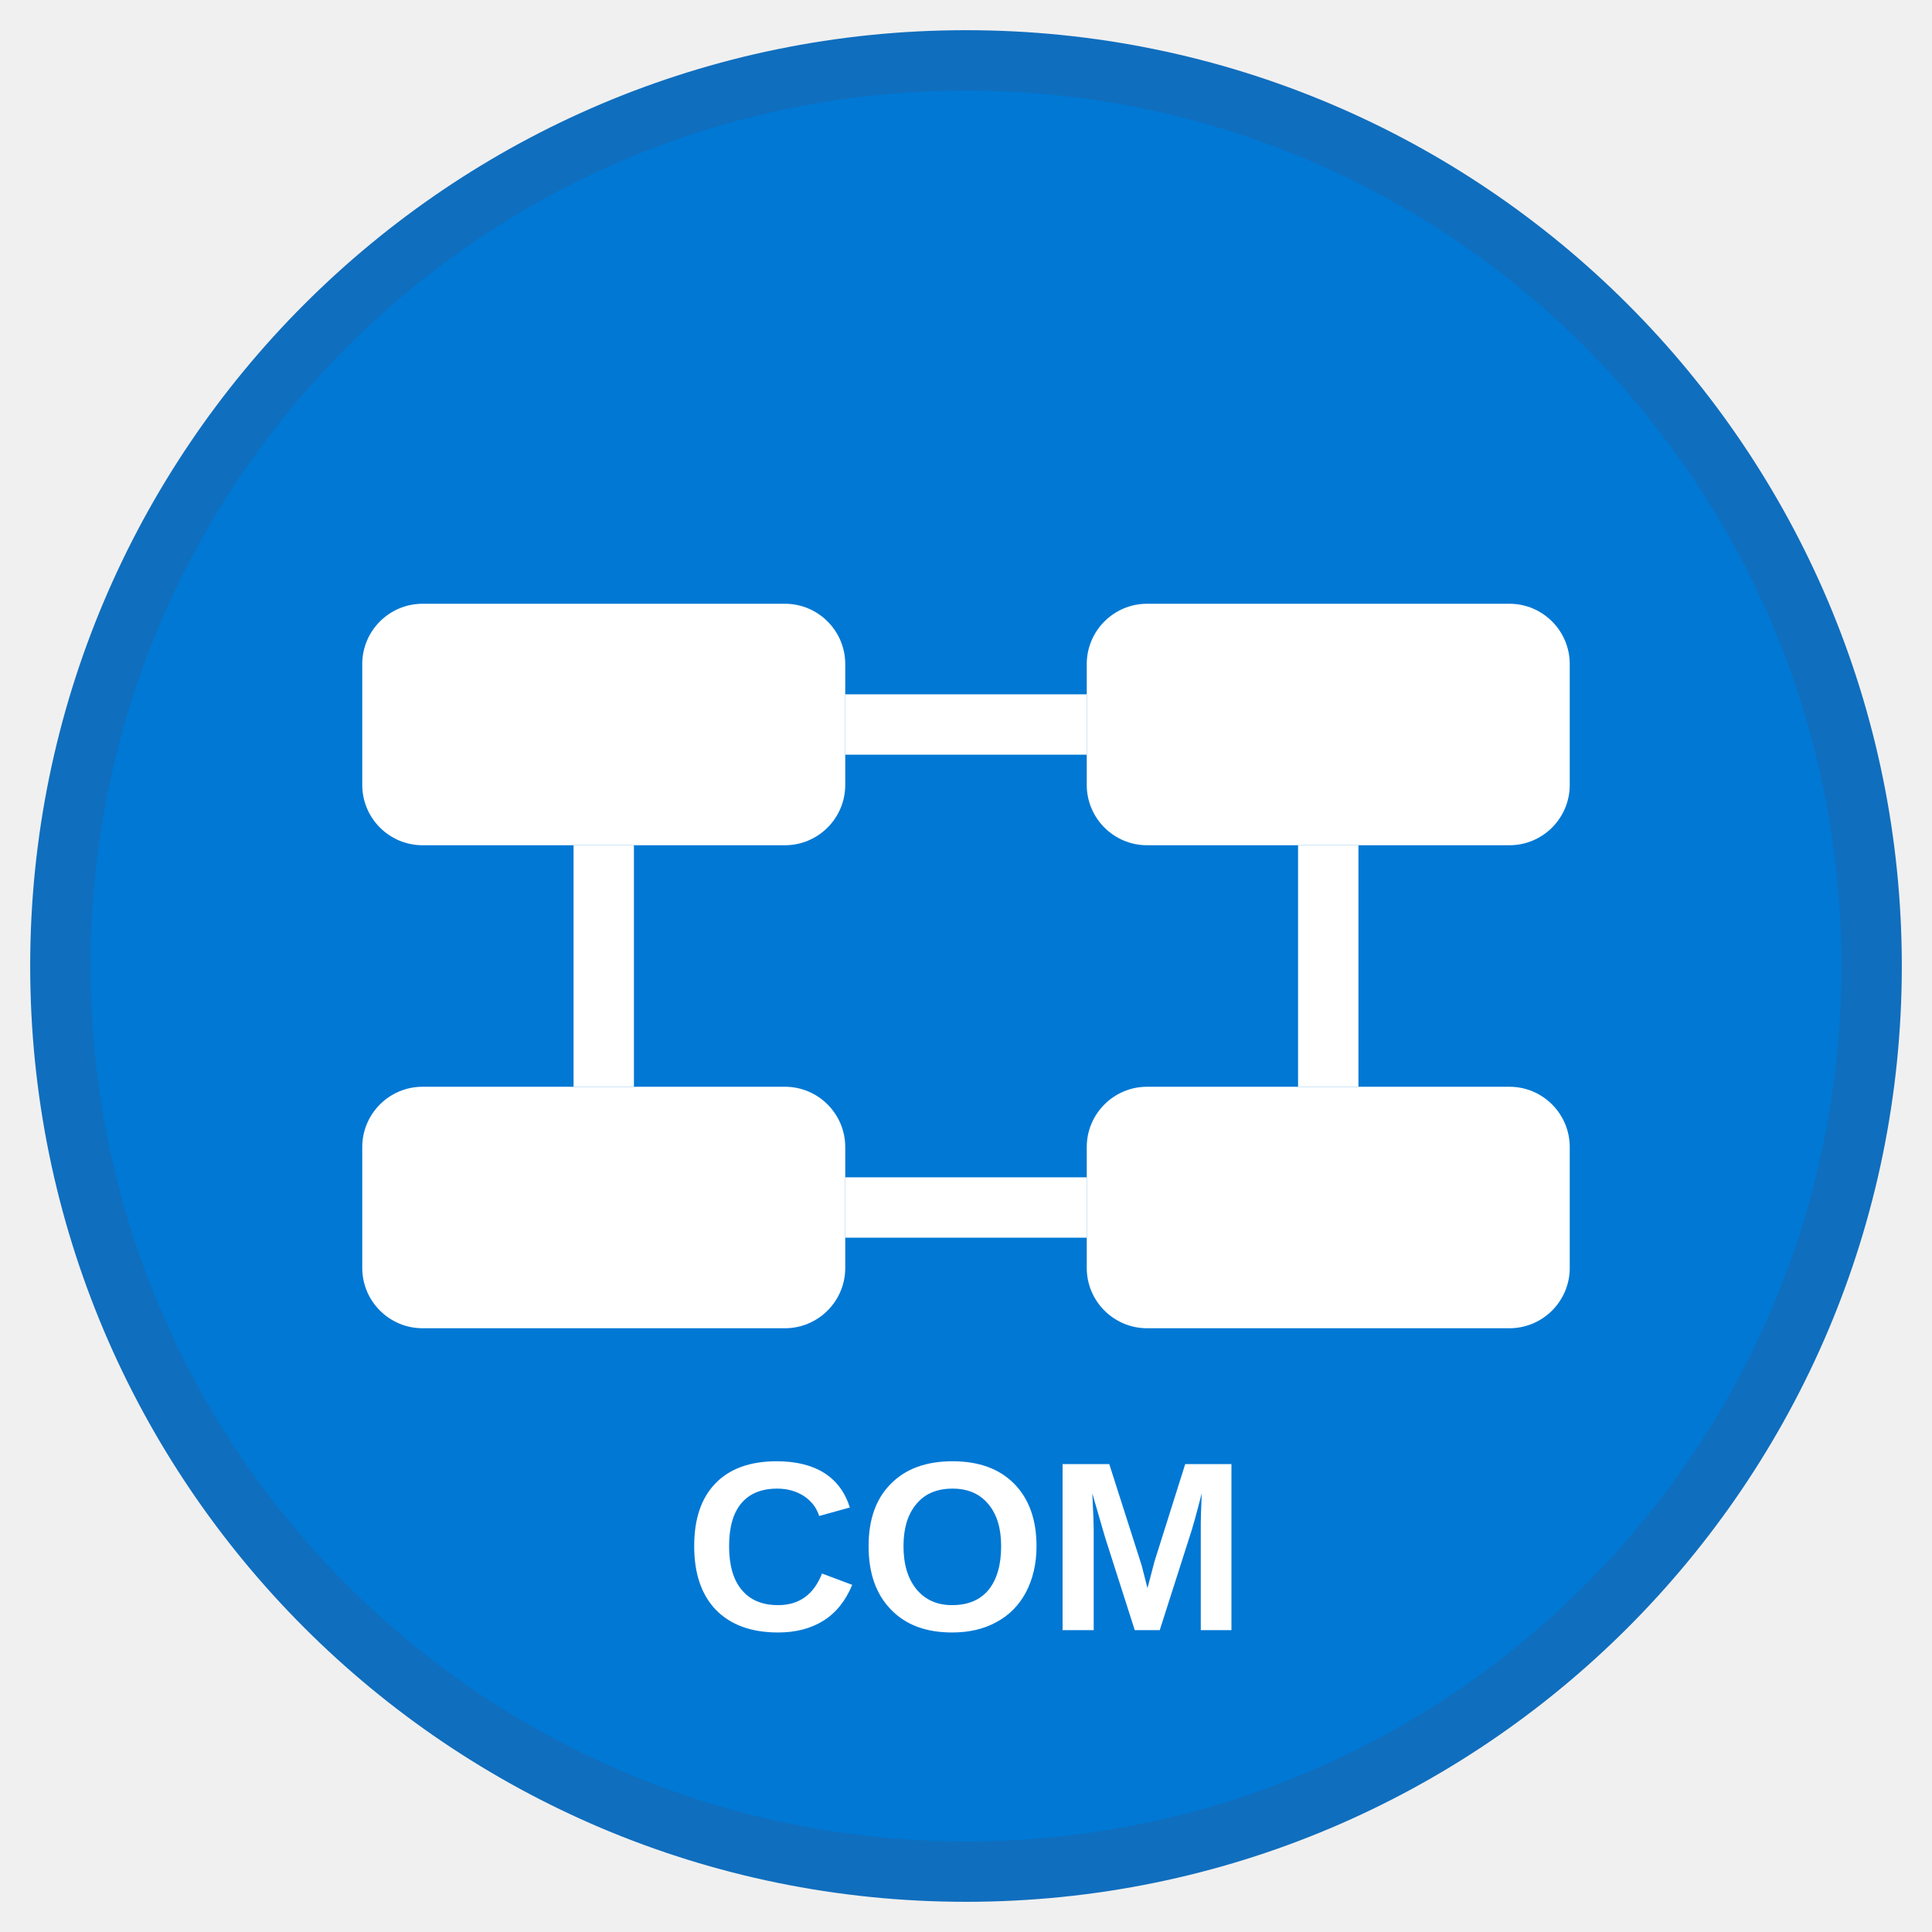
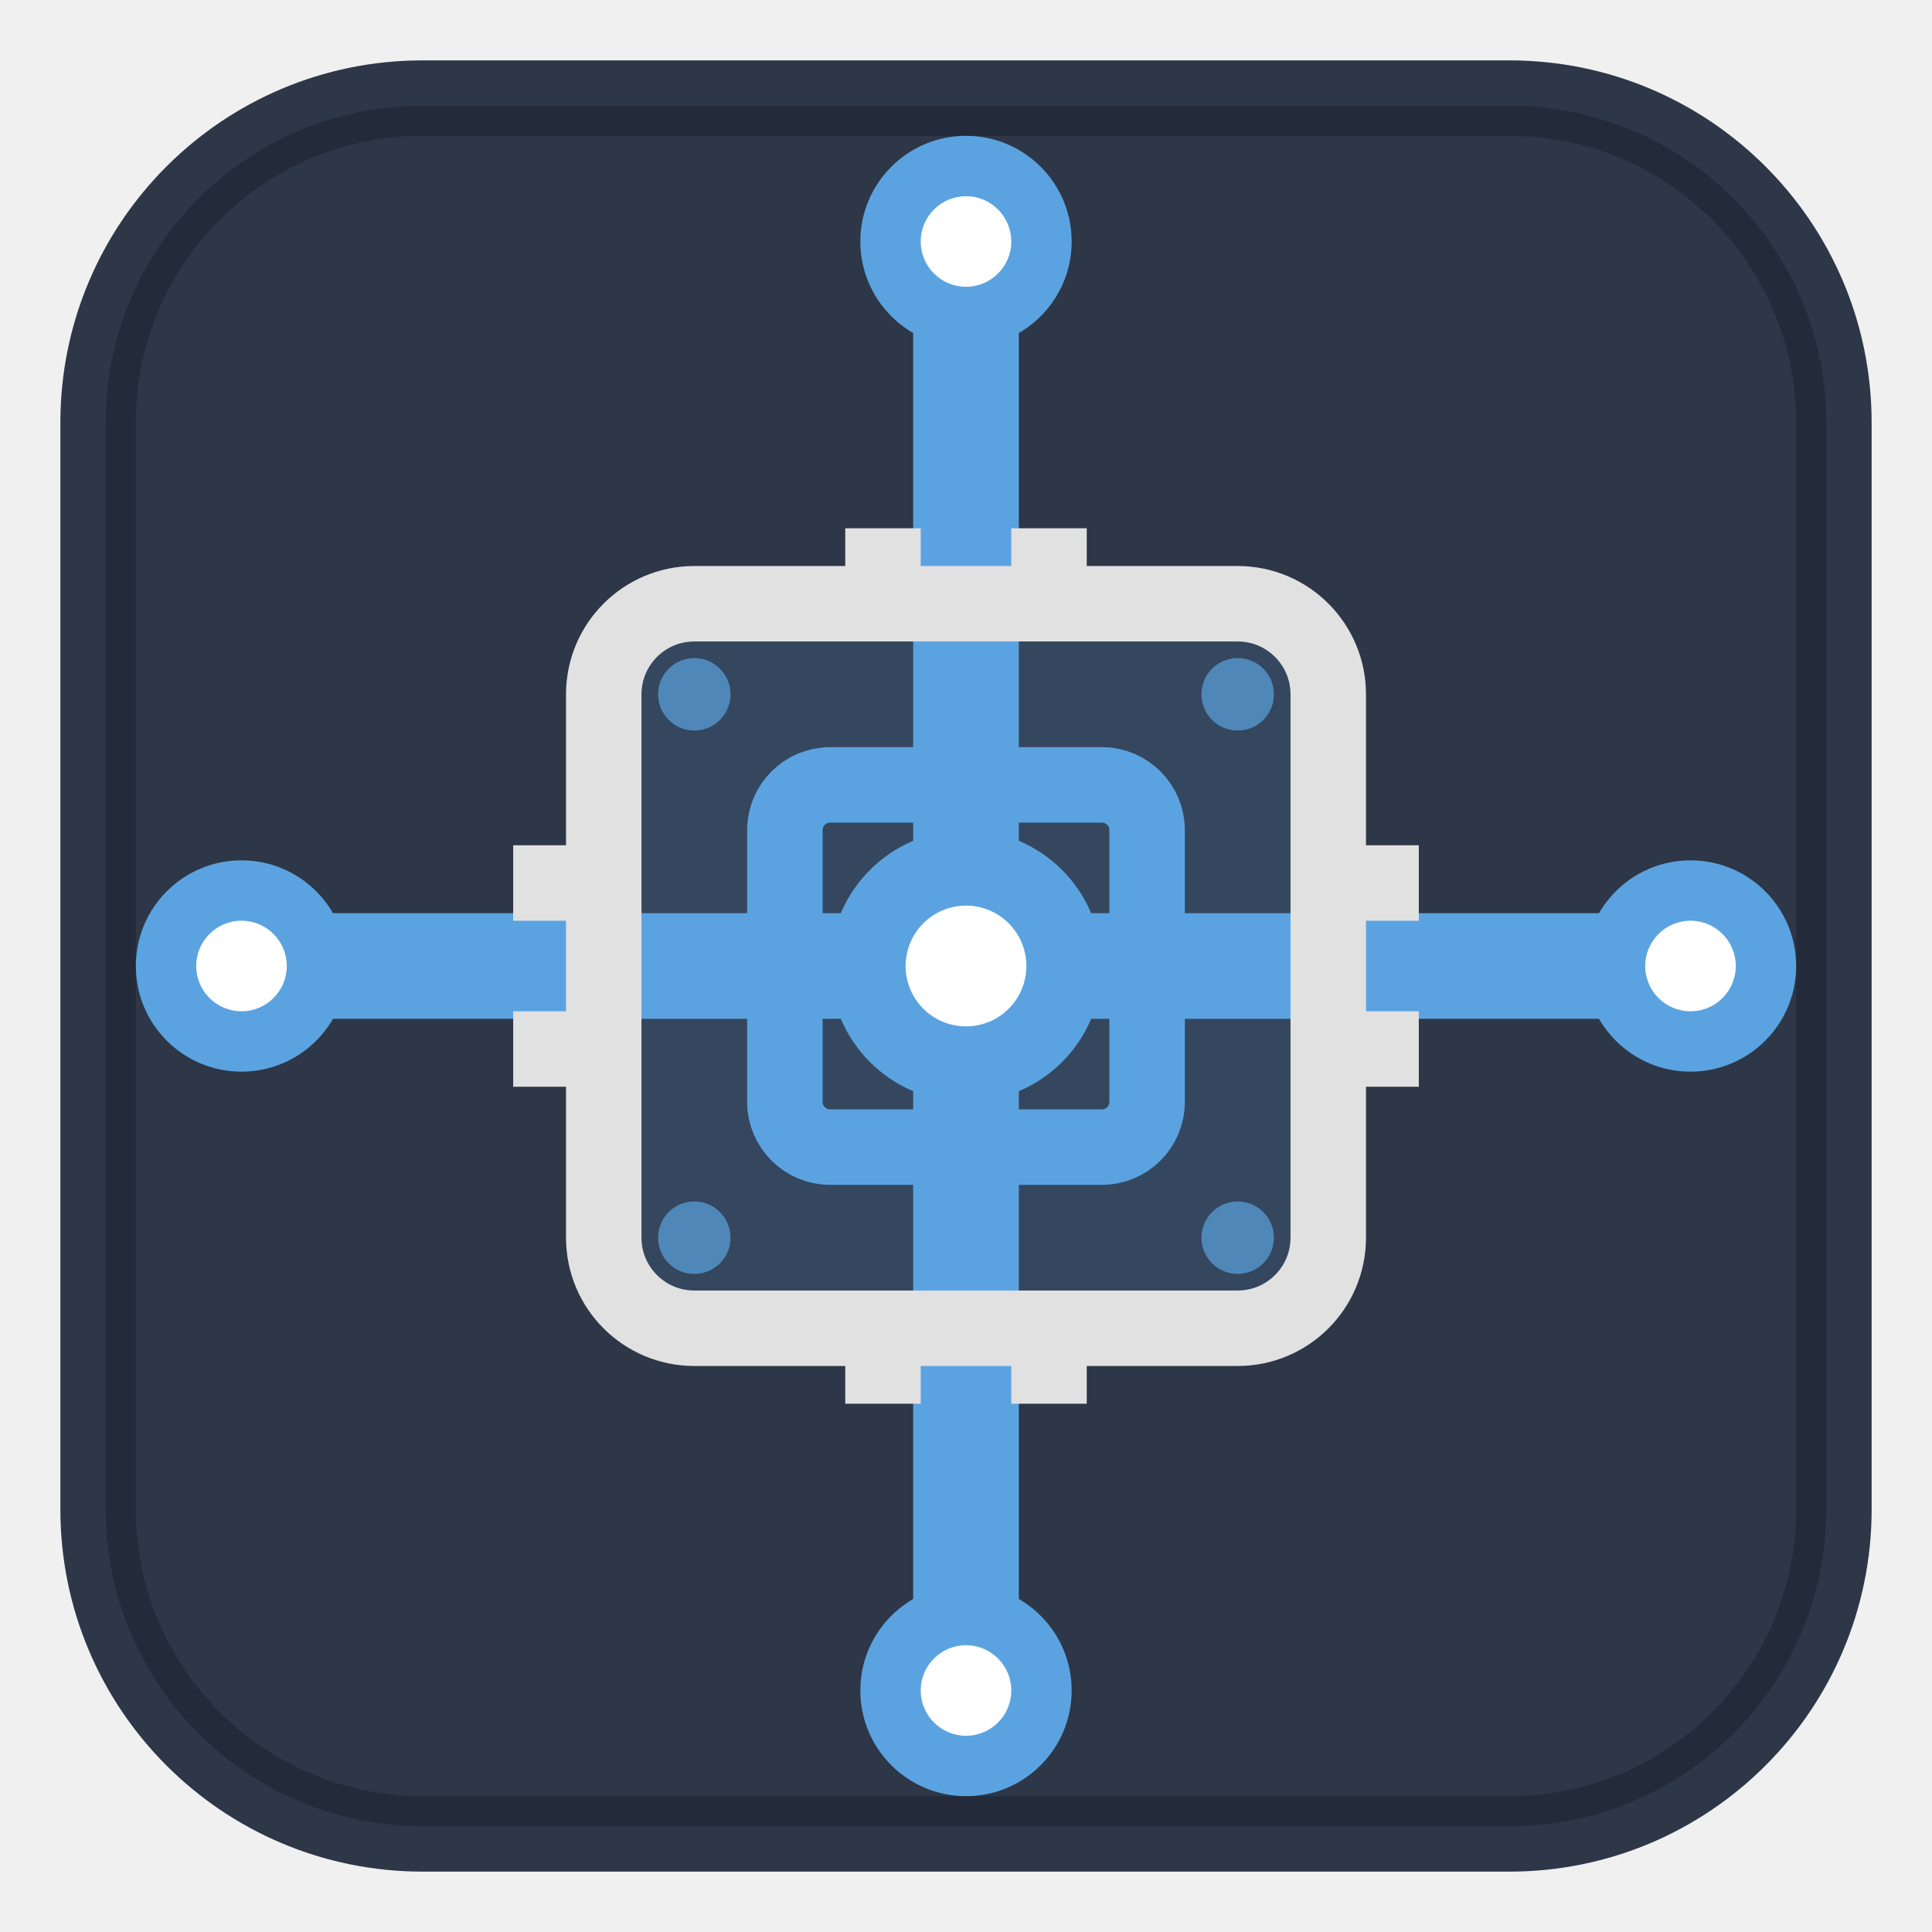
<svg xmlns="http://www.w3.org/2000/svg" width="64" height="64" viewBox="0 0 64 64">
-   <circle cx="32" cy="32" r="30" fill="#0078D4" stroke="#106EBE" stroke-width="2" />
-   <rect x="12" y="20" width="16" height="8" rx="2" fill="#FFFFFF" />
-   <rect x="36" y="20" width="16" height="8" rx="2" fill="#FFFFFF" />
-   <rect x="12" y="36" width="16" height="8" rx="2" fill="#FFFFFF" />
-   <rect x="36" y="36" width="16" height="8" rx="2" fill="#FFFFFF" />
-   <path d="M28 24 L36 24" stroke="#FFFFFF" stroke-width="2" />
-   <path d="M28 40 L36 40" stroke="#FFFFFF" stroke-width="2" />
-   <path d="M20 28 L20 36" stroke="#FFFFFF" stroke-width="2" />
-   <path d="M44 28 L44 36" stroke="#FFFFFF" stroke-width="2" />
-   <text x="32" y="54" text-anchor="middle" font-family="Arial, sans-serif" font-size="8" fill="#FFFFFF" font-weight="bold">COM</text>
+   <rect x="2" y="2" width="60" height="60" rx="12" fill="#2d3748" />
+   <rect x="4" y="4" width="56" height="56" rx="10" fill="none" stroke="#1a202c" stroke-width="1" opacity="0.5" />
+   <line x1="32" y1="32" x2="32" y2="8" stroke="#5ba3e0" stroke-width="3.5" stroke-linecap="round" />
+   <circle cx="32" cy="8" r="3.5" fill="#5ba3e0" />
+   <circle cx="32" cy="8" r="1.5" fill="#ffffff" />
+   <line x1="32" y1="32" x2="32" y2="56" stroke="#5ba3e0" stroke-width="3.5" stroke-linecap="round" />
+   <circle cx="32" cy="56" r="3.5" fill="#5ba3e0" />
+   <circle cx="32" cy="56" r="1.5" fill="#ffffff" />
+   <line x1="32" y1="32" x2="56" y2="32" stroke="#5ba3e0" stroke-width="3.5" stroke-linecap="round" />
+   <circle cx="56" cy="32" r="3.5" fill="#5ba3e0" />
+   <circle cx="56" cy="32" r="1.5" fill="#ffffff" />
+   <line x1="32" y1="32" x2="8" y2="32" stroke="#5ba3e0" stroke-width="3.5" stroke-linecap="round" />
+   <circle cx="8" cy="32" r="3.5" fill="#5ba3e0" />
+   <circle cx="8" cy="32" r="1.5" fill="#ffffff" />
+   <rect x="20" y="20" width="24" height="24" rx="3" fill="#5ba3e0" opacity="0.15" />
+   <rect x="20" y="20" width="24" height="24" rx="3" fill="none" stroke="#e2e1e1" stroke-width="2.5" />
+   <rect x="28" y="17.5" width="2.5" height="3" fill="#e2e1e1" />
+   <rect x="33.5" y="17.5" width="2.5" height="3" fill="#e2e1e1" />
+   <rect x="28" y="43.5" width="2.5" height="3" fill="#e2e1e1" />
+   <rect x="33.5" y="43.5" width="2.5" height="3" fill="#e2e1e1" />
+   <rect x="17" y="28" width="3" height="2.5" fill="#e2e1e1" />
+   <rect x="17" y="33.5" width="3" height="2.5" fill="#e2e1e1" />
+   <rect x="44" y="28" width="3" height="2.5" fill="#e2e1e1" />
+   <rect x="44" y="33.5" width="3" height="2.5" fill="#e2e1e1" />
+   <rect x="26" y="26" width="12" height="12" rx="1.5" fill="none" stroke="#5ba3e0" stroke-width="2.5" />
+   <circle cx="32" cy="32" r="4.5" fill="#5ba3e0" />
+   <circle cx="32" cy="32" r="2" fill="#ffffff" />
+   <circle cx="23" cy="23" r="1.2" fill="#5ba3e0" opacity="0.7" />
+   <circle cx="41" cy="23" r="1.2" fill="#5ba3e0" opacity="0.7" />
+   <circle cx="23" cy="41" r="1.2" fill="#5ba3e0" opacity="0.7" />
+   <circle cx="41" cy="41" r="1.2" fill="#5ba3e0" opacity="0.7" />
</svg>
